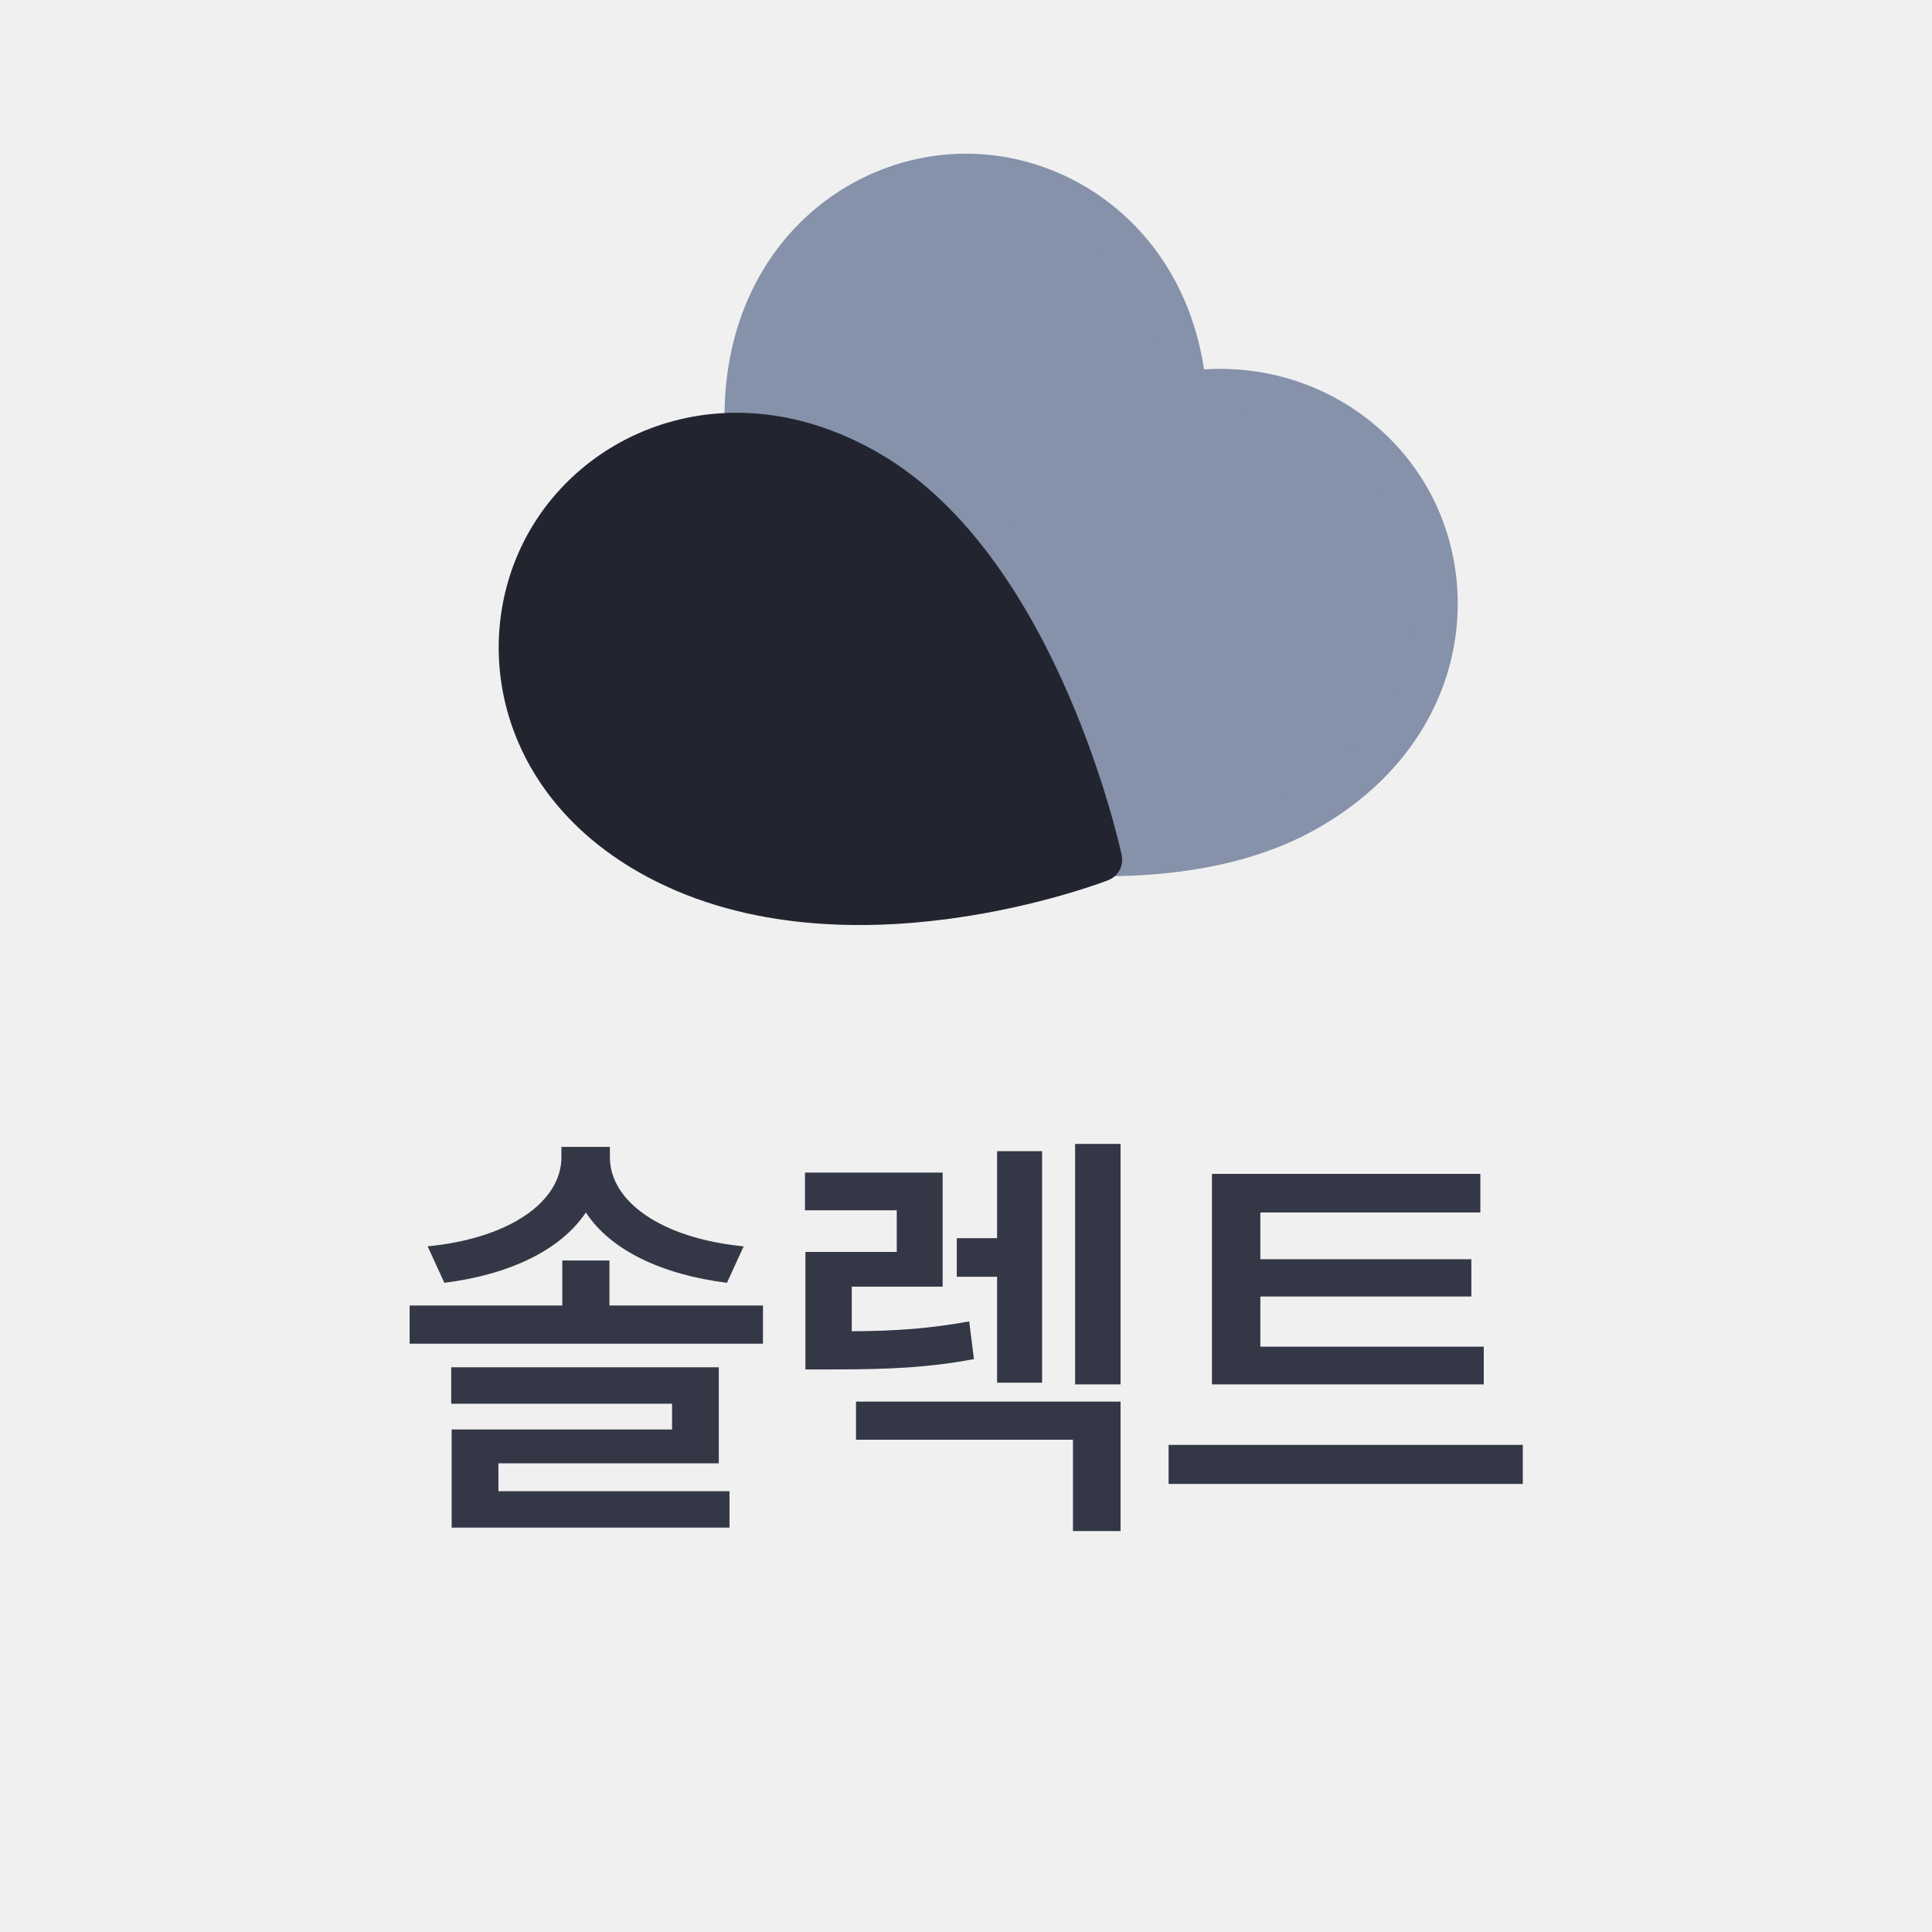
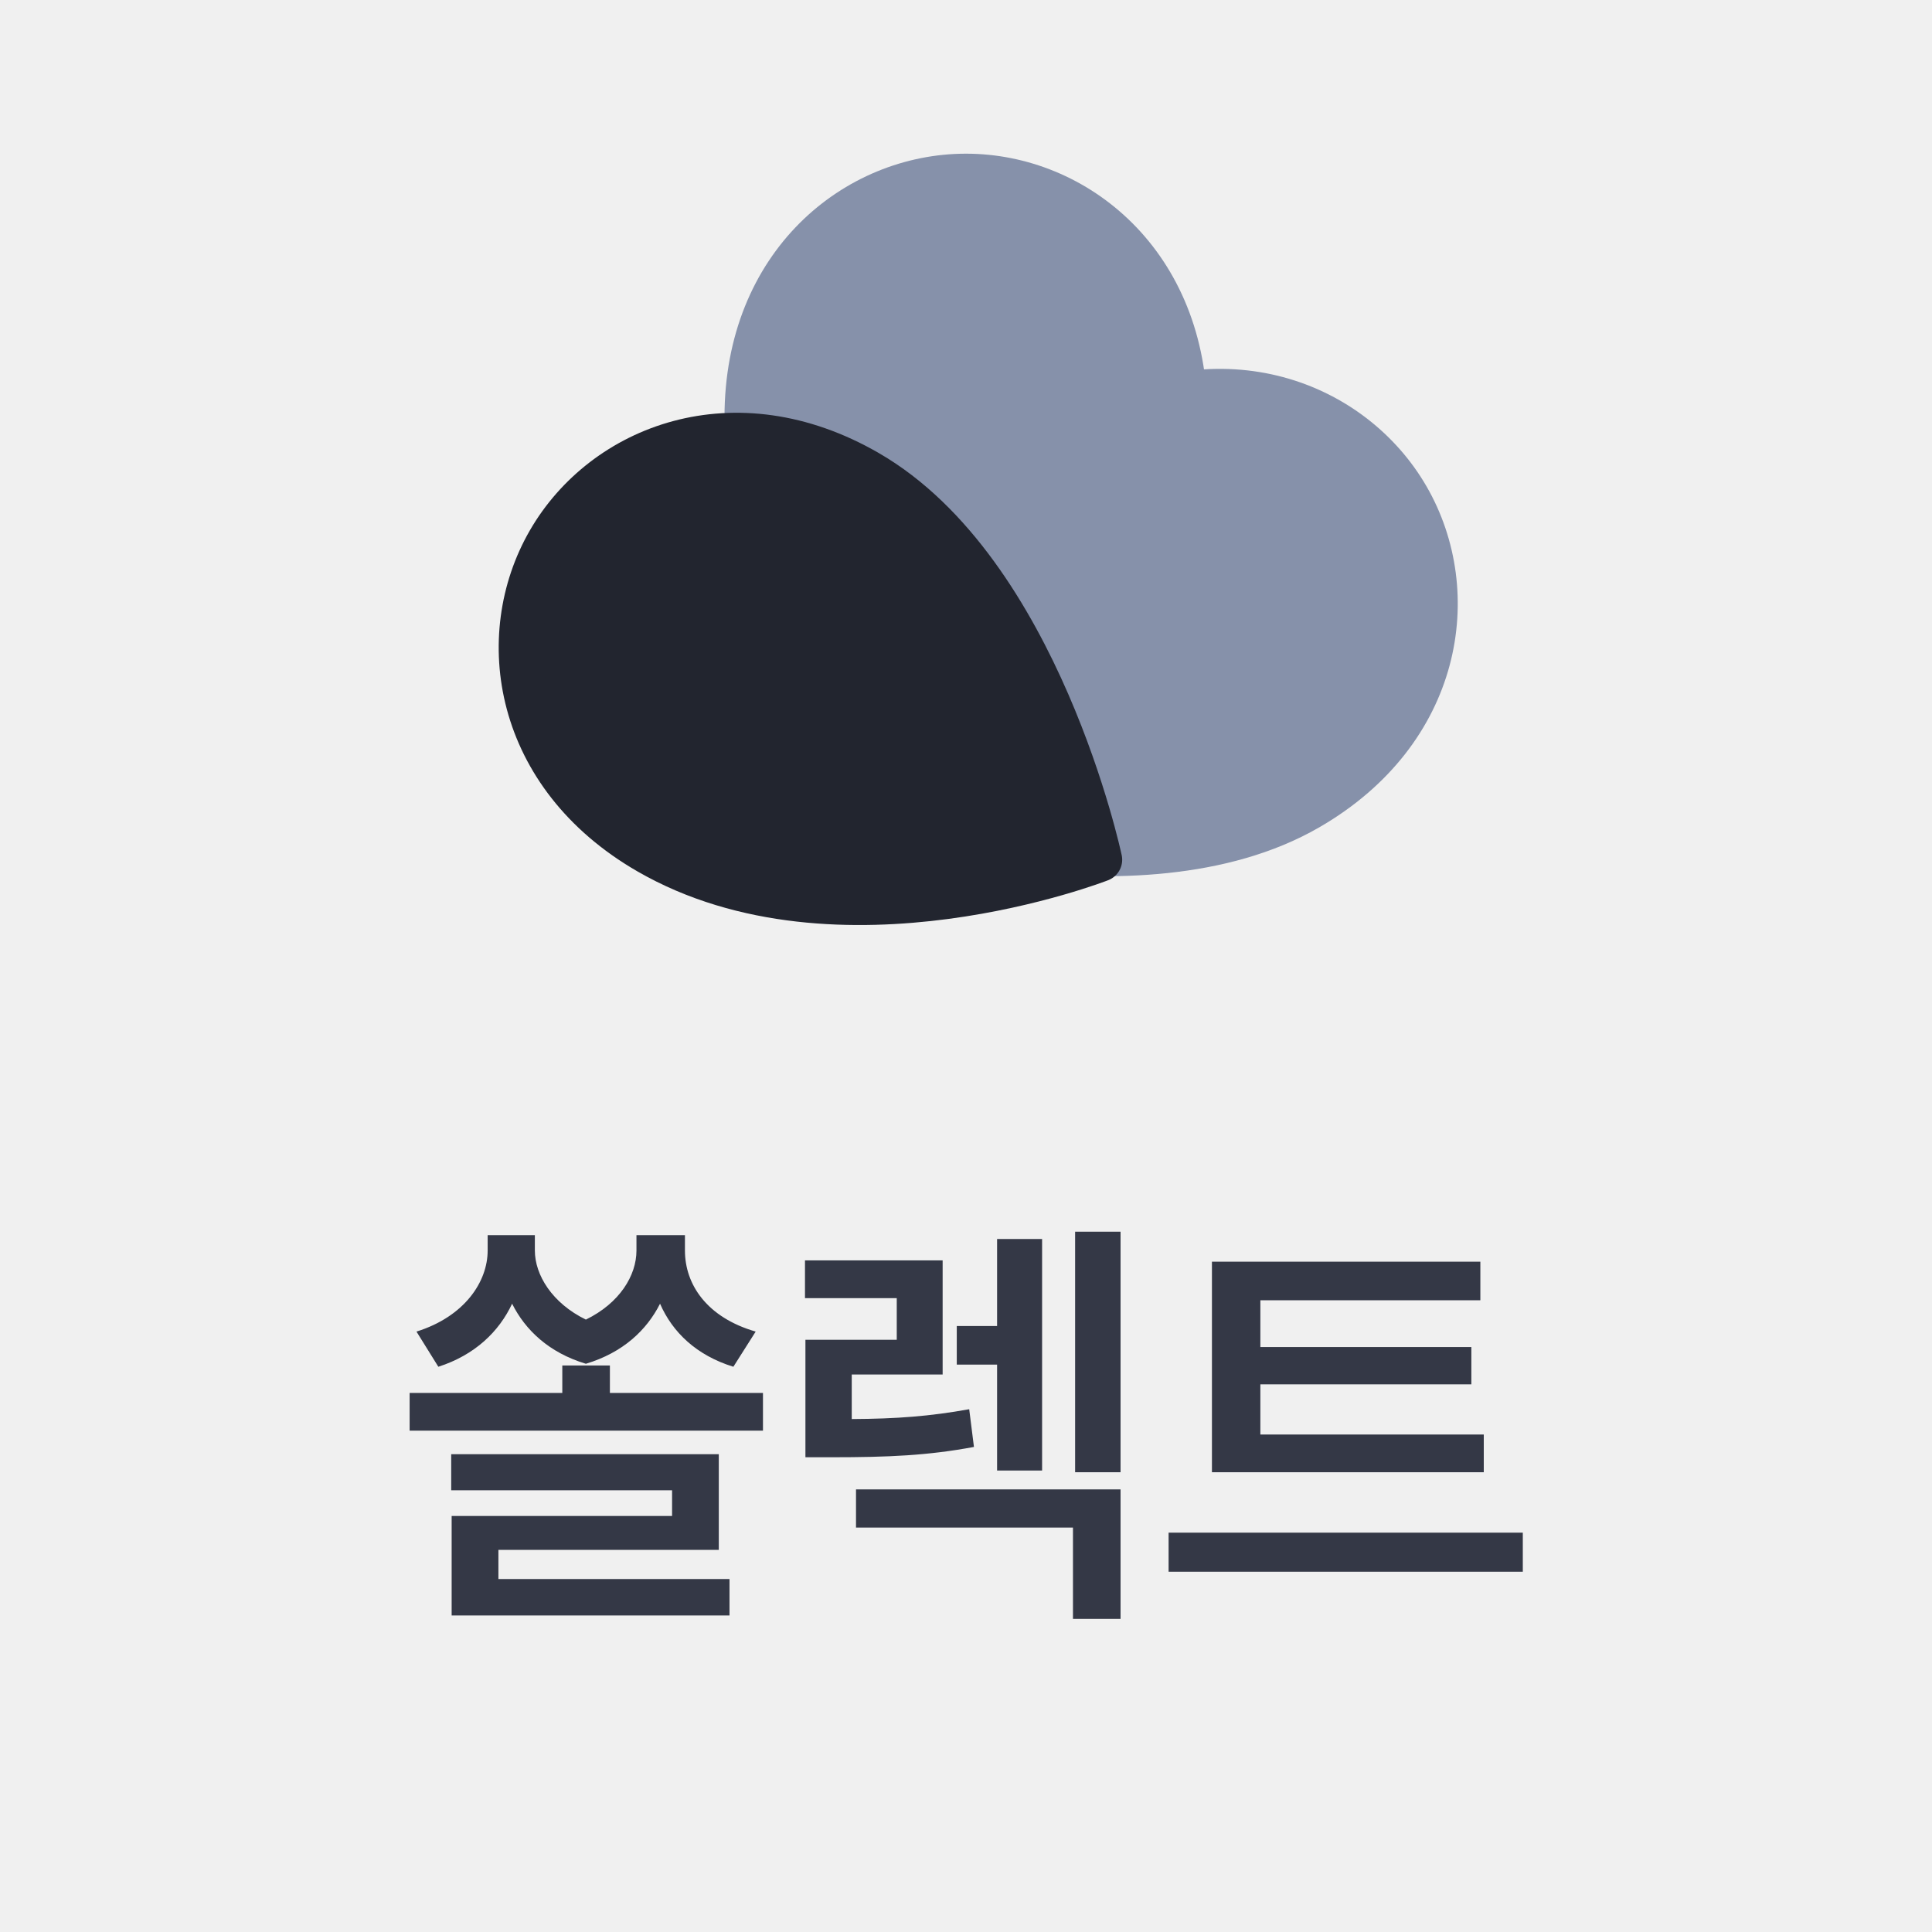
<svg xmlns="http://www.w3.org/2000/svg" width="44" height="44" viewBox="0 0 44 44" fill="none">
  <g clip-path="url(#clip0_259_17577)">
    <path d="M17 9.5C17 6 19.5 4 22 4C24.5 4 27 6 27 9.5C27 14 22 18.5 22 18.5C22 18.5 17 14.5 17 9.5Z" fill="#8691AA" stroke="#8691AA" stroke-linejoin="round" />
    <path d="M24.794 9.75C27.825 8 30.807 9.165 32.057 11.33C33.307 13.495 32.825 16.66 29.794 18.41C25.897 20.66 19.5 18.58 19.5 18.58C19.5 18.58 20.464 12.25 24.794 9.75Z" fill="#8691AA" stroke="#8691AA" stroke-linejoin="round" />
    <path d="M14.763 19.41C11.732 17.66 11.25 14.495 12.5 12.33C13.75 10.165 16.732 9 19.763 10.75C23.66 13 25.057 19.58 25.057 19.58C25.057 19.58 19.093 21.91 14.763 19.41Z" fill="#22252F" stroke="#22252F" stroke-linejoin="round" />
  </g>
-   <path d="M13.88 28.707V29.732H17.376V30.602H9.329V29.732H12.806V28.707H13.88ZM13.89 26.354C13.89 27.359 15.052 28.199 16.936 28.385L16.556 29.215C15.076 29.029 13.904 28.473 13.343 27.613C12.767 28.473 11.6 29.029 10.12 29.215L9.739 28.385C11.624 28.199 12.786 27.359 12.786 26.354V26.119H13.89V26.354ZM16.37 31.139V33.326H11.351V33.961H16.614V34.791H10.286V32.555H15.306V31.969H10.276V31.139H16.37ZM25.52 31.92V34.869H24.436V32.789H19.495V31.92H25.52ZM21.468 26.705V29.303H19.398V30.318C20.418 30.314 21.18 30.255 22.073 30.094L22.181 30.953C21.136 31.148 20.237 31.188 18.939 31.188H18.343V28.512H20.423V27.564H18.333V26.705H21.468ZM25.52 26.051V31.529H24.485V26.051H25.52ZM23.733 26.217V31.49H22.708V29.078H21.79V28.199H22.708V26.217H23.733ZM33.792 30.67V31.529H27.601V26.734H33.714V27.613H28.704V28.678H33.509V29.527H28.704V30.67H33.792ZM34.681 32.906V33.795H26.614V32.906H34.681Z" fill="#343846" />
+   <path d="M12.181 28.48C12.181 29.032 12.571 29.677 13.343 30.053C14.114 29.677 14.495 29.047 14.495 28.48V28.129H15.599V28.48C15.599 29.252 16.097 30.004 17.21 30.326L16.702 31.127C15.862 30.868 15.315 30.341 15.032 29.691C14.729 30.292 14.188 30.805 13.343 31.059C12.498 30.805 11.961 30.287 11.663 29.691C11.365 30.326 10.818 30.858 9.983 31.127L9.485 30.326C10.579 29.984 11.106 29.193 11.106 28.48V28.129H12.181V28.48ZM13.89 31.098V31.723H17.376V32.582H9.329V31.723H12.806V31.098H13.89ZM16.37 33.119V35.297H11.351V35.961H16.614V36.791H10.286V34.525H15.306V33.94H10.276V33.119H16.37ZM25.52 33.92V36.869H24.436V34.789H19.495V33.92H25.52ZM21.468 28.705V31.303H19.398V32.318C20.418 32.313 21.18 32.255 22.073 32.094L22.181 32.953C21.136 33.148 20.237 33.188 18.939 33.188H18.343V30.512H20.423V29.564H18.333V28.705H21.468ZM25.52 28.051V33.529H24.485V28.051H25.52ZM23.733 28.217V33.49H22.708V31.078H21.79V30.199H22.708V28.217H23.733ZM33.792 32.67V33.529H27.601V28.734H33.714V29.613H28.704V30.678H33.509V31.527H28.704V32.67H33.792ZM34.681 34.906V35.795H26.614V34.906H34.681Z" fill="#343846" />
  <defs>
    <clipPath id="clip0_259_17577">
      <rect width="24" height="24" fill="white" transform="translate(10)" />
    </clipPath>
  </defs>
</svg>
